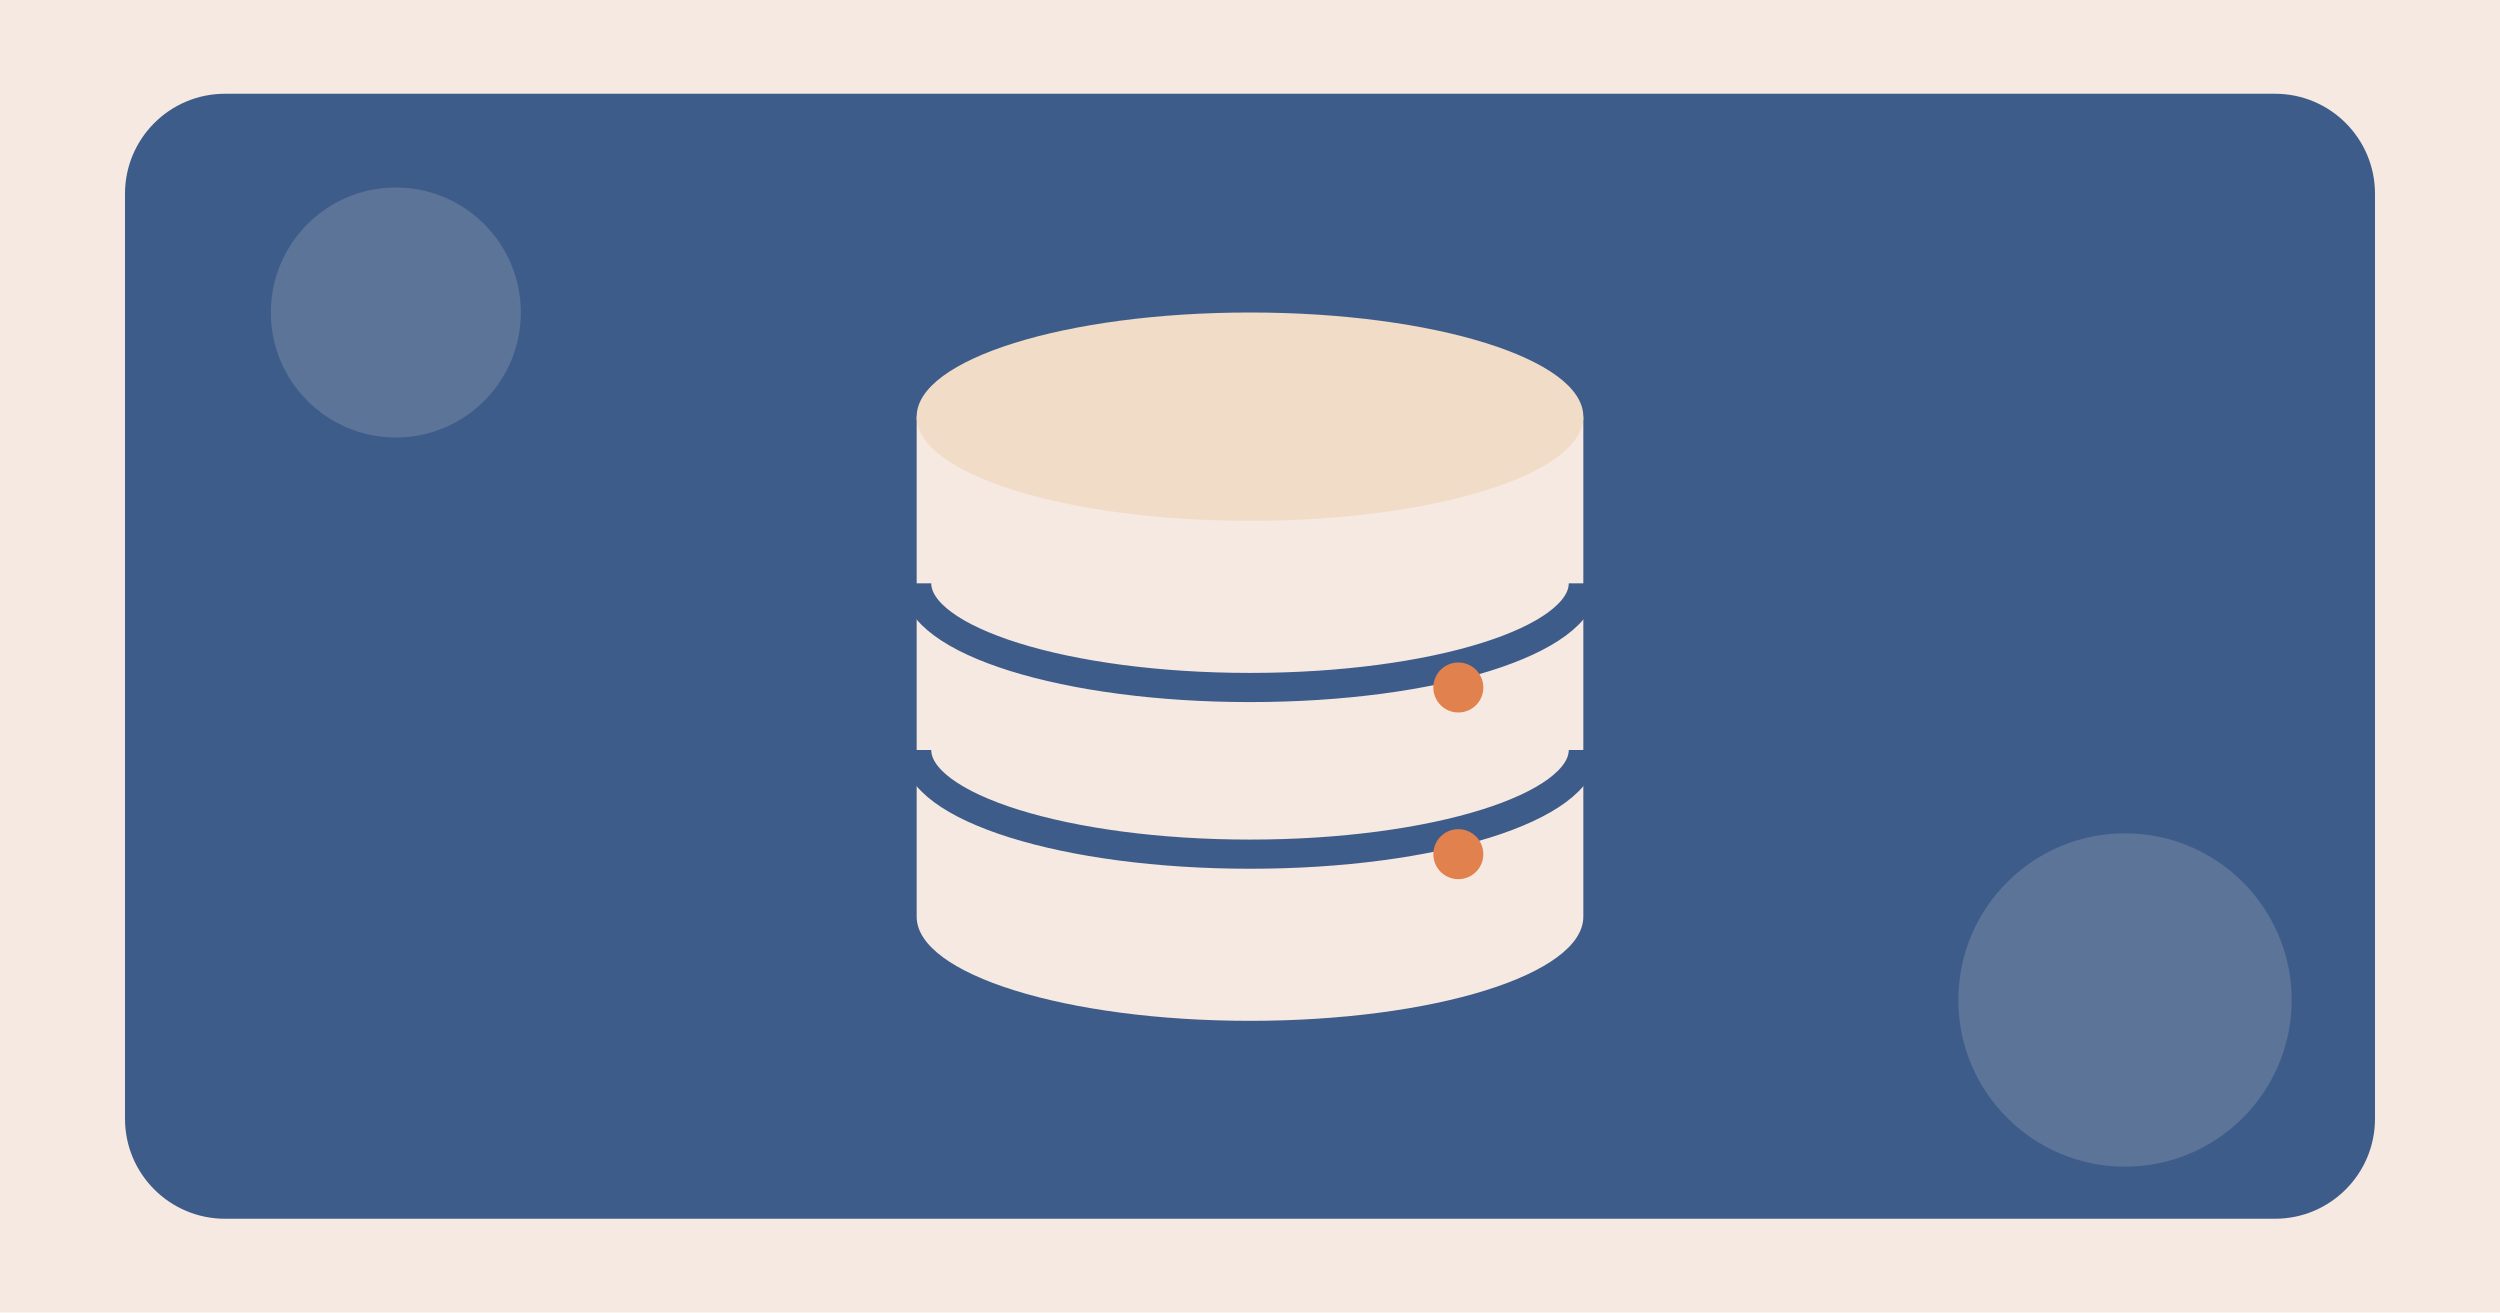
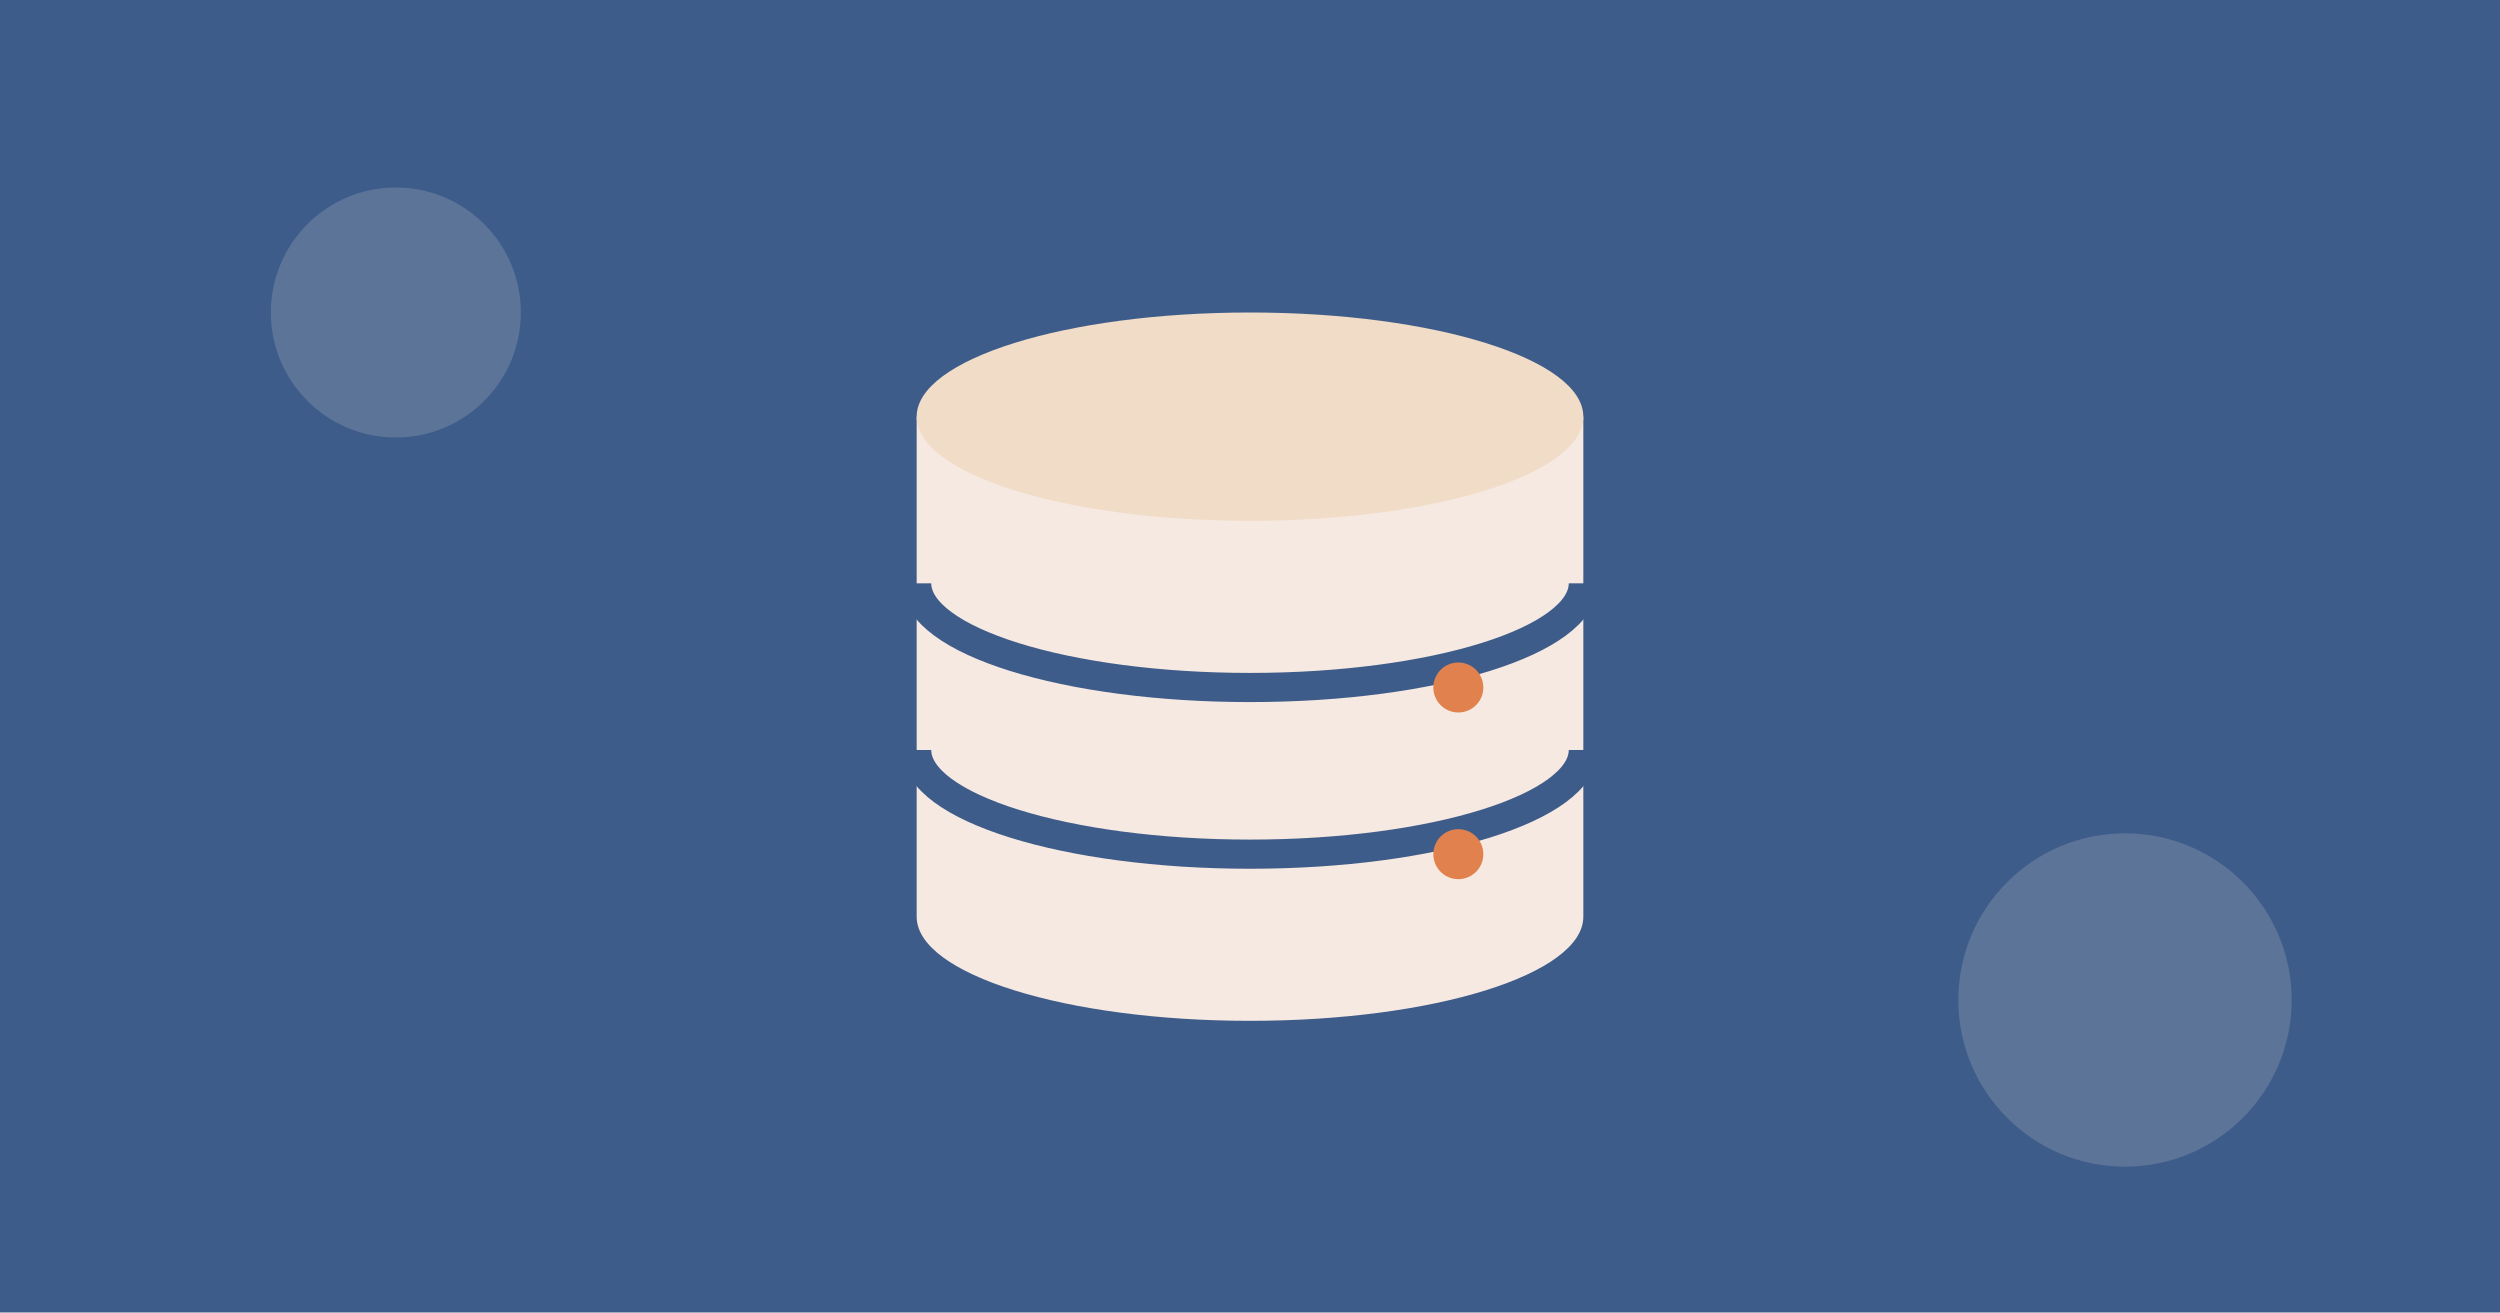
<svg xmlns="http://www.w3.org/2000/svg" width="1200" height="630" viewBox="0 0 1200 630">
-   <rect width="1200" height="630" fill="#F6E9E1" />
+   <rect width="1200" height="630" fill="#3E5C8A" />
  <rect x="60" y="45" width="1080" height="540" rx="48" fill="#3E5C8A" />
  <circle cx="190" cy="150" r="60" fill="#778BA5" opacity="0.5" />
  <circle cx="1020" cy="480" r="80" fill="#778BA5" opacity="0.5" />
  <g>
    <path d="M440 200 v240 a160 50 0 0 0 320 0 v-240 z" fill="#F6E9E1" />
    <ellipse cx="600" cy="200" rx="160" ry="50" fill="#F1DCC7" />
    <path d="M440 280 a160 50 0 0 0 320 0" fill="none" stroke="#3E5C8A" stroke-width="14" />
    <path d="M440 360 a160 50 0 0 0 320 0" fill="none" stroke="#3E5C8A" stroke-width="14" />
    <circle cx="700" cy="330" r="12" fill="#E1814E" />
    <circle cx="700" cy="410" r="12" fill="#E1814E" />
  </g>
</svg>
